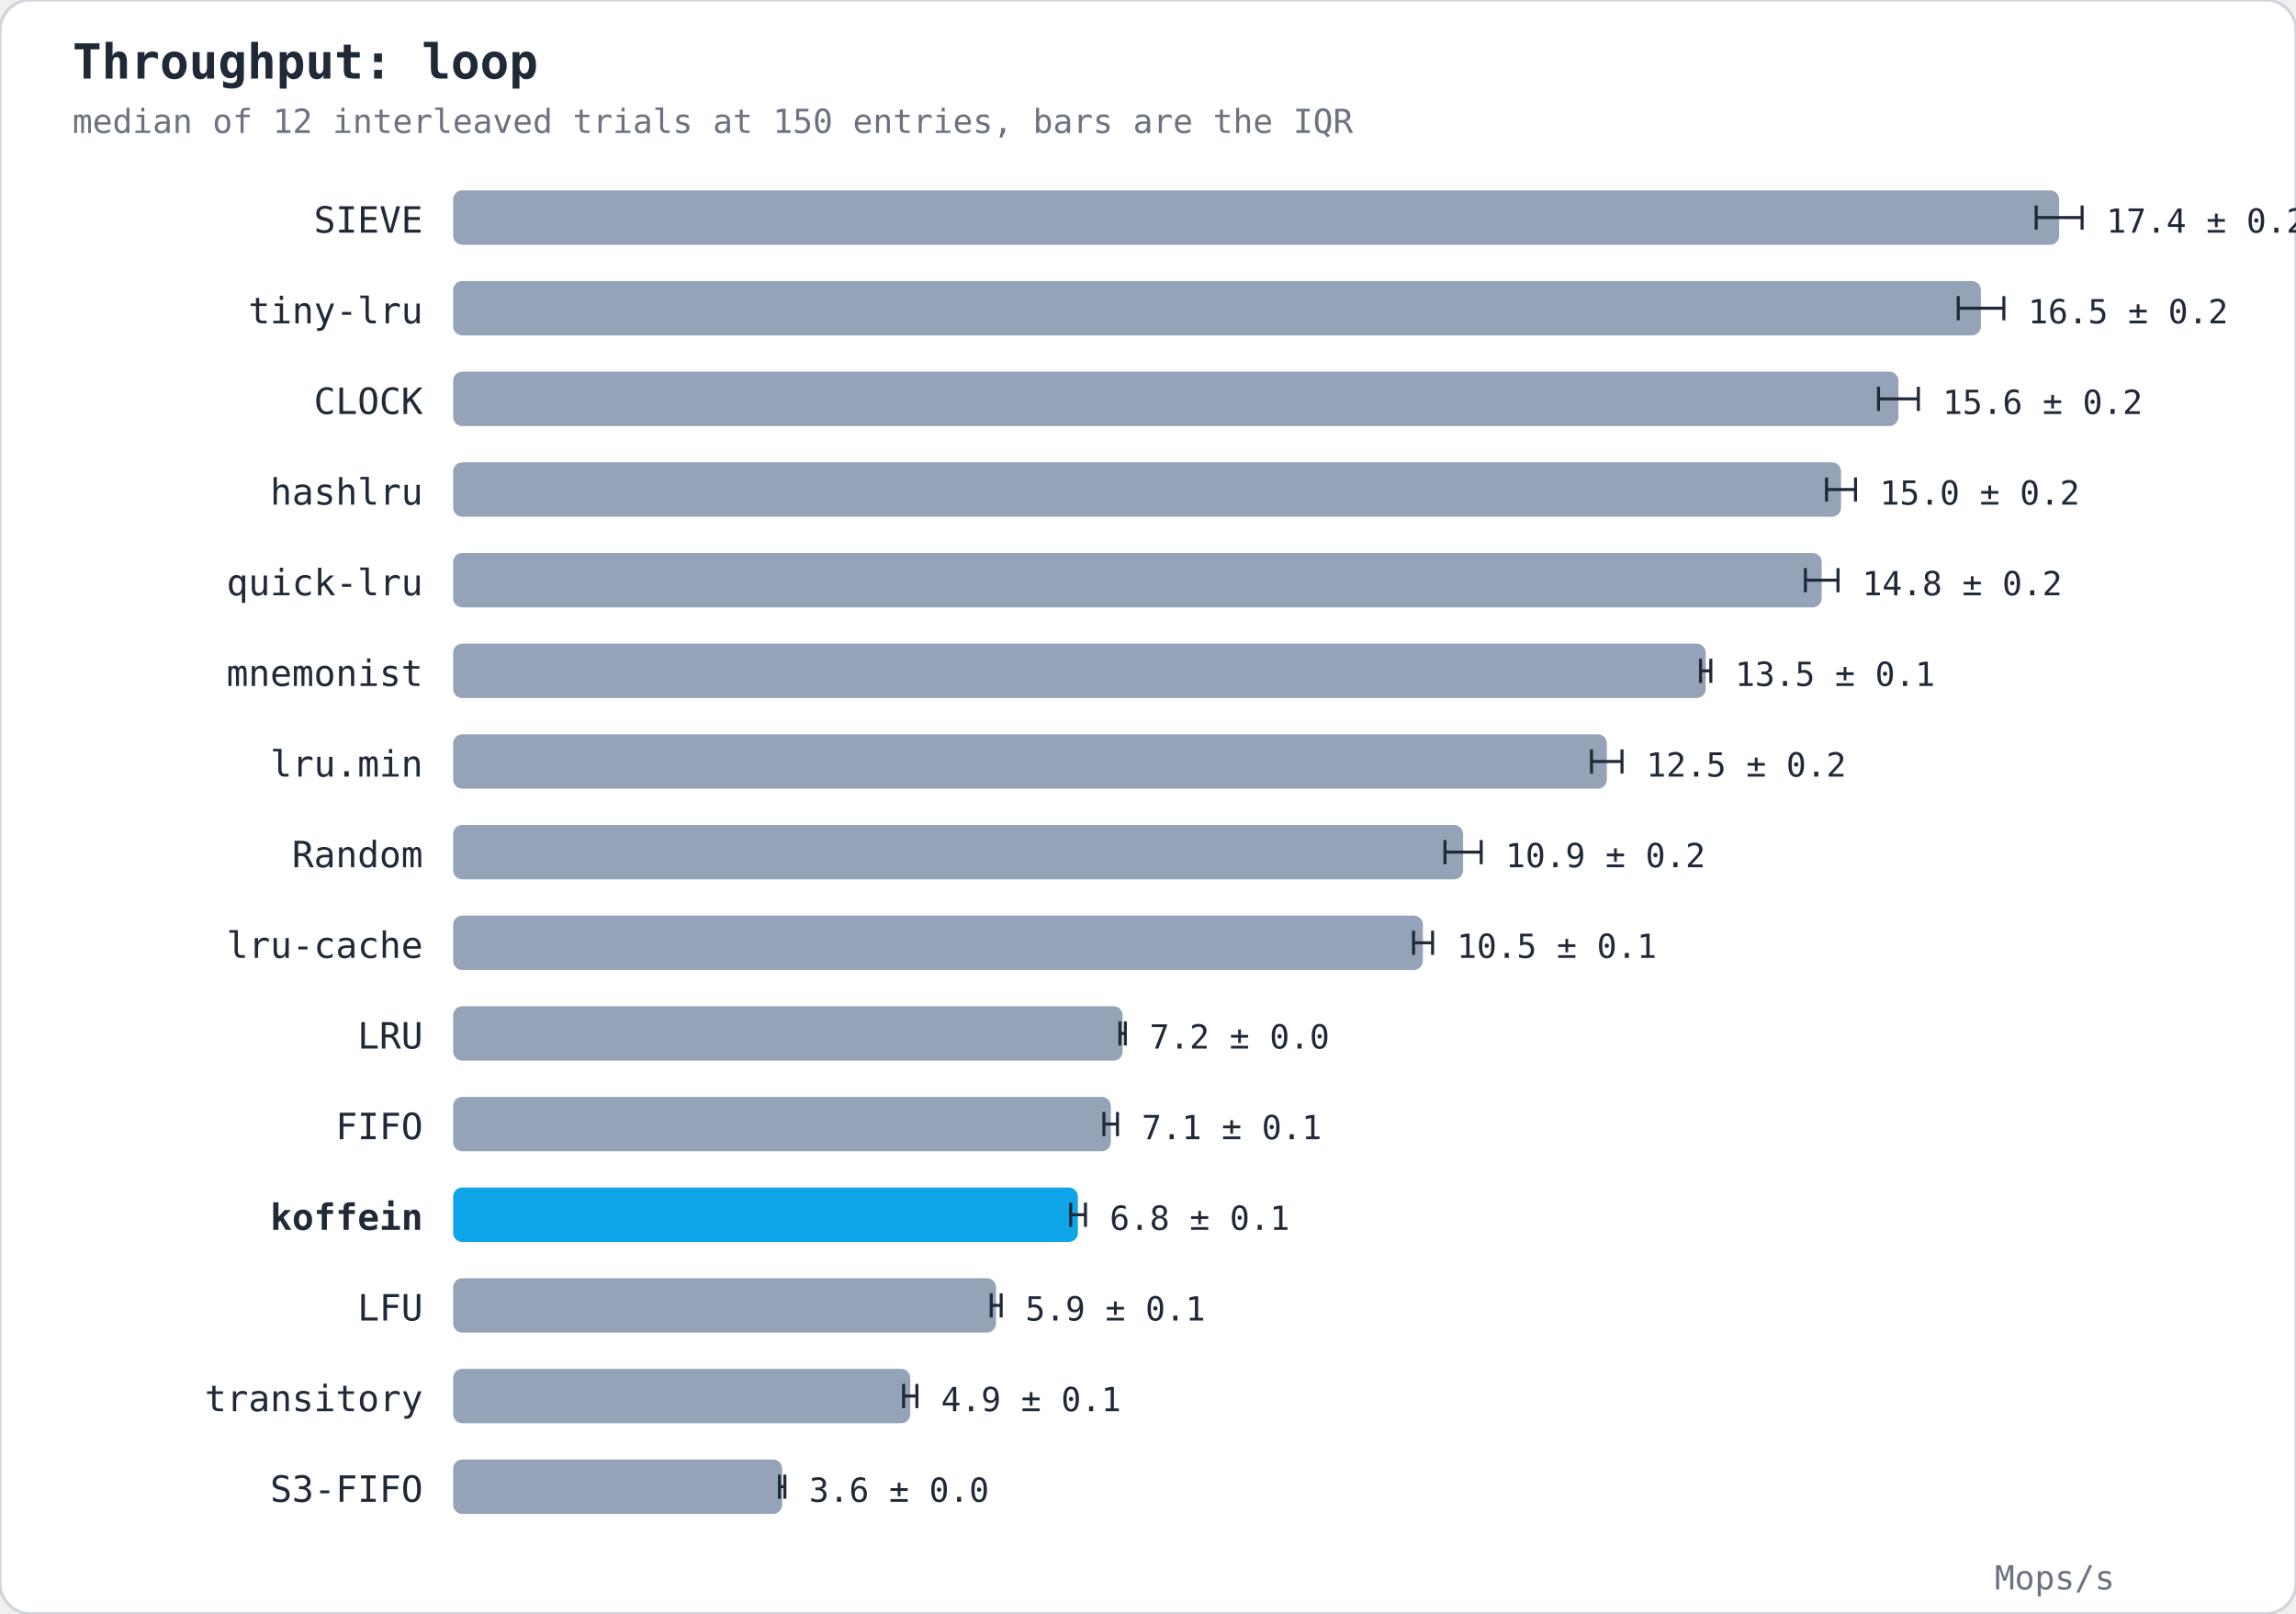
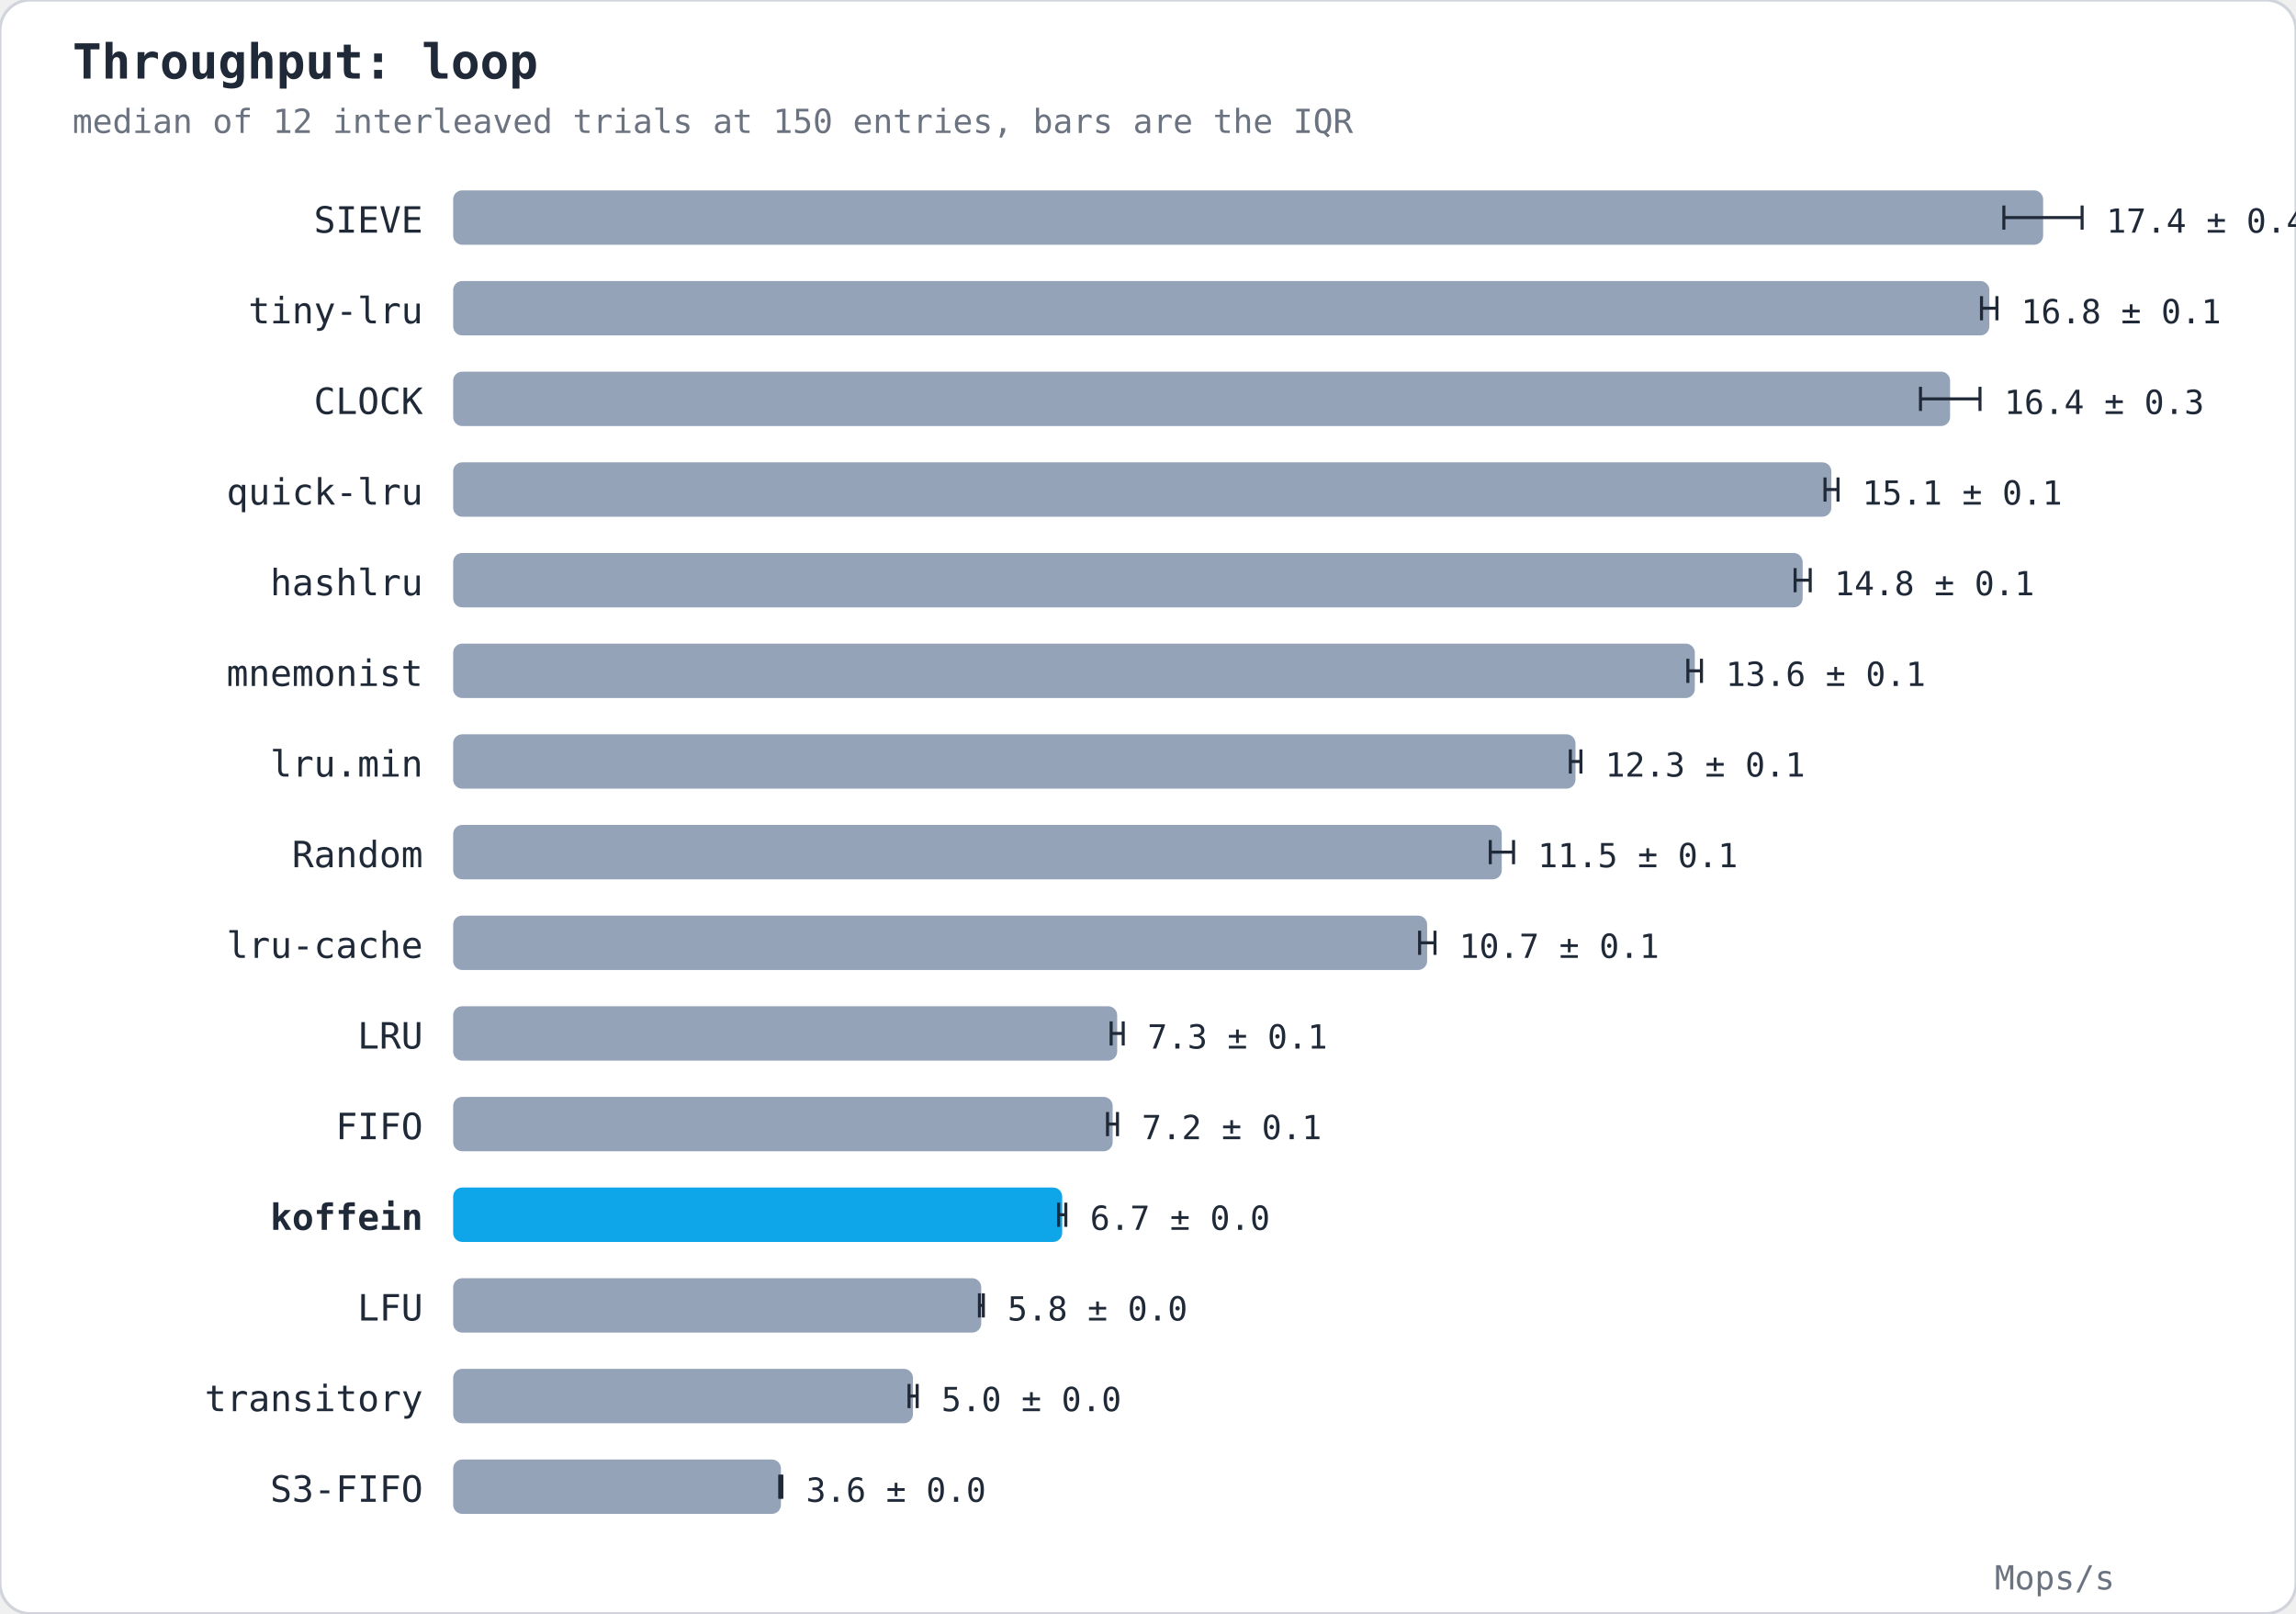
<svg xmlns="http://www.w3.org/2000/svg" viewBox="0 0 760 534" width="760" height="534" role="img">
  <rect x="0" y="0" width="760" height="534" rx="10" fill="#ffffff" stroke="#d1d5db" />
  <text x="24" y="26" font-family="ui-monospace,monospace" font-size="16" font-weight="700" fill="#1f2937">Throughput: loop</text>
  <text x="24" y="44" font-family="ui-monospace,monospace" font-size="11" fill="#6b7280">median of 12 interleaved trials at 150 entries, bars are the IQR</text>
  <text x="140" y="77" text-anchor="end" font-family="ui-monospace,monospace" font-size="12" font-weight="400" fill="#1f2937">SIEVE</text>
-   <rect x="150" y="63" width="531.6" height="18" rx="3" fill="#94a3b8" />
-   <line x1="674.0" y1="72" x2="689.2" y2="72" stroke="#1f2937" stroke-width="1" />
-   <line x1="674.0" y1="68" x2="674.0" y2="76" stroke="#1f2937" stroke-width="1" />
+   <rect x="150" y="63" width="526.3" height="18" rx="3" fill="#94a3b8" />
+   <line x1="663.3" y1="72" x2="689.2" y2="72" stroke="#1f2937" stroke-width="1" />
+   <line x1="663.3" y1="68" x2="663.3" y2="76" stroke="#1f2937" stroke-width="1" />
  <line x1="689.2" y1="68" x2="689.2" y2="76" stroke="#1f2937" stroke-width="1" />
-   <text x="697.2" y="77" font-family="ui-monospace,monospace" font-size="11" fill="#1f2937">17.4 ± 0.2</text>
+   <text x="697.2" y="77" font-family="ui-monospace,monospace" font-size="11" fill="#1f2937">17.4 ± 0.4</text>
  <text x="140" y="107" text-anchor="end" font-family="ui-monospace,monospace" font-size="12" font-weight="400" fill="#1f2937">tiny-lru</text>
-   <rect x="150" y="93" width="505.7" height="18" rx="3" fill="#94a3b8" />
-   <line x1="648.2" y1="102" x2="663.3" y2="102" stroke="#1f2937" stroke-width="1" />
-   <line x1="648.2" y1="98" x2="648.2" y2="106" stroke="#1f2937" stroke-width="1" />
-   <line x1="663.3" y1="98" x2="663.3" y2="106" stroke="#1f2937" stroke-width="1" />
-   <text x="671.3" y="107" font-family="ui-monospace,monospace" font-size="11" fill="#1f2937">16.5 ± 0.2</text>
+   <rect x="150" y="93" width="508.5" height="18" rx="3" fill="#94a3b8" />
+   <line x1="655.9" y1="102" x2="661.0" y2="102" stroke="#1f2937" stroke-width="1" />
+   <line x1="655.9" y1="98" x2="655.9" y2="106" stroke="#1f2937" stroke-width="1" />
+   <line x1="661.0" y1="98" x2="661.0" y2="106" stroke="#1f2937" stroke-width="1" />
+   <text x="669.0" y="107" font-family="ui-monospace,monospace" font-size="11" fill="#1f2937">16.8 ± 0.1</text>
  <text x="140" y="137" text-anchor="end" font-family="ui-monospace,monospace" font-size="12" font-weight="400" fill="#1f2937">CLOCK</text>
-   <rect x="150" y="123" width="478.4" height="18" rx="3" fill="#94a3b8" />
-   <line x1="621.8" y1="132" x2="635.0" y2="132" stroke="#1f2937" stroke-width="1" />
-   <line x1="621.8" y1="128" x2="621.8" y2="136" stroke="#1f2937" stroke-width="1" />
-   <line x1="635.0" y1="128" x2="635.0" y2="136" stroke="#1f2937" stroke-width="1" />
-   <text x="643.0" y="137" font-family="ui-monospace,monospace" font-size="11" fill="#1f2937">15.6 ± 0.2</text>
-   <text x="140" y="167" text-anchor="end" font-family="ui-monospace,monospace" font-size="12" font-weight="400" fill="#1f2937">hashlru</text>
-   <rect x="150" y="153" width="459.4" height="18" rx="3" fill="#94a3b8" />
-   <line x1="604.6" y1="162" x2="614.2" y2="162" stroke="#1f2937" stroke-width="1" />
-   <line x1="604.6" y1="158" x2="604.6" y2="166" stroke="#1f2937" stroke-width="1" />
-   <line x1="614.2" y1="158" x2="614.2" y2="166" stroke="#1f2937" stroke-width="1" />
-   <text x="622.2" y="167" font-family="ui-monospace,monospace" font-size="11" fill="#1f2937">15.0 ± 0.2</text>
-   <text x="140" y="197" text-anchor="end" font-family="ui-monospace,monospace" font-size="12" font-weight="400" fill="#1f2937">quick-lru</text>
-   <rect x="150" y="183" width="453.0" height="18" rx="3" fill="#94a3b8" />
-   <line x1="597.6" y1="192" x2="608.4" y2="192" stroke="#1f2937" stroke-width="1" />
-   <line x1="597.6" y1="188" x2="597.6" y2="196" stroke="#1f2937" stroke-width="1" />
-   <line x1="608.4" y1="188" x2="608.4" y2="196" stroke="#1f2937" stroke-width="1" />
-   <text x="616.4" y="197" font-family="ui-monospace,monospace" font-size="11" fill="#1f2937">14.8 ± 0.2</text>
+   <rect x="150" y="123" width="495.5" height="18" rx="3" fill="#94a3b8" />
+   <line x1="635.7" y1="132" x2="655.4" y2="132" stroke="#1f2937" stroke-width="1" />
+   <line x1="635.7" y1="128" x2="635.7" y2="136" stroke="#1f2937" stroke-width="1" />
+   <line x1="655.4" y1="128" x2="655.4" y2="136" stroke="#1f2937" stroke-width="1" />
+   <text x="663.4" y="137" font-family="ui-monospace,monospace" font-size="11" fill="#1f2937">16.4 ± 0.3</text>
+   <text x="140" y="167" text-anchor="end" font-family="ui-monospace,monospace" font-size="12" font-weight="400" fill="#1f2937">quick-lru</text>
+   <rect x="150" y="153" width="456.2" height="18" rx="3" fill="#94a3b8" />
+   <line x1="604.1" y1="162" x2="608.4" y2="162" stroke="#1f2937" stroke-width="1" />
+   <line x1="604.1" y1="158" x2="604.1" y2="166" stroke="#1f2937" stroke-width="1" />
+   <line x1="608.4" y1="158" x2="608.4" y2="166" stroke="#1f2937" stroke-width="1" />
+   <text x="616.4" y="167" font-family="ui-monospace,monospace" font-size="11" fill="#1f2937">15.1 ± 0.1</text>
+   <text x="140" y="197" text-anchor="end" font-family="ui-monospace,monospace" font-size="12" font-weight="400" fill="#1f2937">hashlru</text>
+   <rect x="150" y="183" width="446.7" height="18" rx="3" fill="#94a3b8" />
+   <line x1="594.2" y1="192" x2="599.2" y2="192" stroke="#1f2937" stroke-width="1" />
+   <line x1="594.2" y1="188" x2="594.2" y2="196" stroke="#1f2937" stroke-width="1" />
+   <line x1="599.2" y1="188" x2="599.2" y2="196" stroke="#1f2937" stroke-width="1" />
+   <text x="607.2" y="197" font-family="ui-monospace,monospace" font-size="11" fill="#1f2937">14.8 ± 0.1</text>
  <text x="140" y="227" text-anchor="end" font-family="ui-monospace,monospace" font-size="12" font-weight="400" fill="#1f2937">mnemonist</text>
-   <rect x="150" y="213" width="414.6" height="18" rx="3" fill="#94a3b8" />
-   <line x1="562.9" y1="222" x2="566.3" y2="222" stroke="#1f2937" stroke-width="1" />
-   <line x1="562.9" y1="218" x2="562.9" y2="226" stroke="#1f2937" stroke-width="1" />
-   <line x1="566.3" y1="218" x2="566.3" y2="226" stroke="#1f2937" stroke-width="1" />
-   <text x="574.3" y="227" font-family="ui-monospace,monospace" font-size="11" fill="#1f2937">13.5 ± 0.1</text>
+   <rect x="150" y="213" width="411.0" height="18" rx="3" fill="#94a3b8" />
+   <line x1="558.7" y1="222" x2="563.2" y2="222" stroke="#1f2937" stroke-width="1" />
+   <line x1="558.7" y1="218" x2="558.7" y2="226" stroke="#1f2937" stroke-width="1" />
+   <line x1="563.2" y1="218" x2="563.2" y2="226" stroke="#1f2937" stroke-width="1" />
+   <text x="571.2" y="227" font-family="ui-monospace,monospace" font-size="11" fill="#1f2937">13.6 ± 0.1</text>
  <text x="140" y="257" text-anchor="end" font-family="ui-monospace,monospace" font-size="12" font-weight="400" fill="#1f2937">lru.min</text>
-   <rect x="150" y="243" width="381.9" height="18" rx="3" fill="#94a3b8" />
-   <line x1="526.8" y1="252" x2="536.9" y2="252" stroke="#1f2937" stroke-width="1" />
-   <line x1="526.8" y1="248" x2="526.8" y2="256" stroke="#1f2937" stroke-width="1" />
-   <line x1="536.9" y1="248" x2="536.9" y2="256" stroke="#1f2937" stroke-width="1" />
-   <text x="544.9" y="257" font-family="ui-monospace,monospace" font-size="11" fill="#1f2937">12.5 ± 0.2</text>
+   <rect x="150" y="243" width="371.5" height="18" rx="3" fill="#94a3b8" />
+   <line x1="519.8" y1="252" x2="523.3" y2="252" stroke="#1f2937" stroke-width="1" />
+   <line x1="519.8" y1="248" x2="519.8" y2="256" stroke="#1f2937" stroke-width="1" />
+   <line x1="523.3" y1="248" x2="523.3" y2="256" stroke="#1f2937" stroke-width="1" />
+   <text x="531.3" y="257" font-family="ui-monospace,monospace" font-size="11" fill="#1f2937">12.3 ± 0.1</text>
  <text x="140" y="287" text-anchor="end" font-family="ui-monospace,monospace" font-size="12" font-weight="400" fill="#1f2937">Random</text>
-   <rect x="150" y="273" width="334.3" height="18" rx="3" fill="#94a3b8" />
-   <line x1="478.3" y1="282" x2="490.3" y2="282" stroke="#1f2937" stroke-width="1" />
-   <line x1="478.3" y1="278" x2="478.3" y2="286" stroke="#1f2937" stroke-width="1" />
-   <line x1="490.3" y1="278" x2="490.3" y2="286" stroke="#1f2937" stroke-width="1" />
-   <text x="498.3" y="287" font-family="ui-monospace,monospace" font-size="11" fill="#1f2937">10.9 ± 0.2</text>
+   <rect x="150" y="273" width="347.1" height="18" rx="3" fill="#94a3b8" />
+   <line x1="493.3" y1="282" x2="501.0" y2="282" stroke="#1f2937" stroke-width="1" />
+   <line x1="493.3" y1="278" x2="493.3" y2="286" stroke="#1f2937" stroke-width="1" />
+   <line x1="501.0" y1="278" x2="501.0" y2="286" stroke="#1f2937" stroke-width="1" />
+   <text x="509.0" y="287" font-family="ui-monospace,monospace" font-size="11" fill="#1f2937">11.5 ± 0.1</text>
  <text x="140" y="317" text-anchor="end" font-family="ui-monospace,monospace" font-size="12" font-weight="400" fill="#1f2937">lru-cache</text>
-   <rect x="150" y="303" width="321.0" height="18" rx="3" fill="#94a3b8" />
-   <line x1="467.9" y1="312" x2="474.2" y2="312" stroke="#1f2937" stroke-width="1" />
-   <line x1="467.9" y1="308" x2="467.9" y2="316" stroke="#1f2937" stroke-width="1" />
-   <line x1="474.2" y1="308" x2="474.2" y2="316" stroke="#1f2937" stroke-width="1" />
-   <text x="482.2" y="317" font-family="ui-monospace,monospace" font-size="11" fill="#1f2937">10.5 ± 0.1</text>
+   <rect x="150" y="303" width="322.4" height="18" rx="3" fill="#94a3b8" />
+   <line x1="469.9" y1="312" x2="475.0" y2="312" stroke="#1f2937" stroke-width="1" />
+   <line x1="469.9" y1="308" x2="469.9" y2="316" stroke="#1f2937" stroke-width="1" />
+   <line x1="475.0" y1="308" x2="475.0" y2="316" stroke="#1f2937" stroke-width="1" />
+   <text x="483.0" y="317" font-family="ui-monospace,monospace" font-size="11" fill="#1f2937">10.7 ± 0.1</text>
  <text x="140" y="347" text-anchor="end" font-family="ui-monospace,monospace" font-size="12" font-weight="400" fill="#1f2937">LRU</text>
-   <rect x="150" y="333" width="221.6" height="18" rx="3" fill="#94a3b8" />
-   <line x1="370.7" y1="342" x2="372.5" y2="342" stroke="#1f2937" stroke-width="1" />
-   <line x1="370.7" y1="338" x2="370.7" y2="346" stroke="#1f2937" stroke-width="1" />
-   <line x1="372.5" y1="338" x2="372.5" y2="346" stroke="#1f2937" stroke-width="1" />
-   <text x="380.5" y="347" font-family="ui-monospace,monospace" font-size="11" fill="#1f2937">7.2 ± 0.0</text>
+   <rect x="150" y="333" width="219.8" height="18" rx="3" fill="#94a3b8" />
+   <line x1="367.8" y1="342" x2="371.8" y2="342" stroke="#1f2937" stroke-width="1" />
+   <line x1="367.8" y1="338" x2="367.8" y2="346" stroke="#1f2937" stroke-width="1" />
+   <line x1="371.8" y1="338" x2="371.8" y2="346" stroke="#1f2937" stroke-width="1" />
+   <text x="379.8" y="347" font-family="ui-monospace,monospace" font-size="11" fill="#1f2937">7.3 ± 0.1</text>
  <text x="140" y="377" text-anchor="end" font-family="ui-monospace,monospace" font-size="12" font-weight="400" fill="#1f2937">FIFO</text>
-   <rect x="150" y="363" width="217.7" height="18" rx="3" fill="#94a3b8" />
-   <line x1="365.4" y1="372" x2="369.9" y2="372" stroke="#1f2937" stroke-width="1" />
-   <line x1="365.4" y1="368" x2="365.4" y2="376" stroke="#1f2937" stroke-width="1" />
+   <rect x="150" y="363" width="218.3" height="18" rx="3" fill="#94a3b8" />
+   <line x1="366.6" y1="372" x2="369.9" y2="372" stroke="#1f2937" stroke-width="1" />
+   <line x1="366.6" y1="368" x2="366.6" y2="376" stroke="#1f2937" stroke-width="1" />
  <line x1="369.9" y1="368" x2="369.9" y2="376" stroke="#1f2937" stroke-width="1" />
-   <text x="377.9" y="377" font-family="ui-monospace,monospace" font-size="11" fill="#1f2937">7.1 ± 0.1</text>
+   <text x="377.9" y="377" font-family="ui-monospace,monospace" font-size="11" fill="#1f2937">7.2 ± 0.1</text>
  <text x="140" y="407" text-anchor="end" font-family="ui-monospace,monospace" font-size="12" font-weight="700" fill="#1f2937">koffein</text>
-   <rect x="150" y="393" width="206.8" height="18" rx="3" fill="#0ea5e9" />
-   <line x1="354.4" y1="402" x2="359.3" y2="402" stroke="#1f2937" stroke-width="1" />
-   <line x1="354.4" y1="398" x2="354.4" y2="406" stroke="#1f2937" stroke-width="1" />
-   <line x1="359.3" y1="398" x2="359.3" y2="406" stroke="#1f2937" stroke-width="1" />
-   <text x="367.3" y="407" font-family="ui-monospace,monospace" font-size="11" fill="#1f2937">6.8 ± 0.1</text>
+   <rect x="150" y="393" width="201.6" height="18" rx="3" fill="#0ea5e9" />
+   <line x1="350.4" y1="402" x2="352.8" y2="402" stroke="#1f2937" stroke-width="1" />
+   <line x1="350.4" y1="398" x2="350.4" y2="406" stroke="#1f2937" stroke-width="1" />
+   <line x1="352.8" y1="398" x2="352.8" y2="406" stroke="#1f2937" stroke-width="1" />
+   <text x="360.8" y="407" font-family="ui-monospace,monospace" font-size="11" fill="#1f2937">6.7 ± 0.0</text>
  <text x="140" y="437" text-anchor="end" font-family="ui-monospace,monospace" font-size="12" font-weight="400" fill="#1f2937">LFU</text>
-   <rect x="150" y="423" width="179.7" height="18" rx="3" fill="#94a3b8" />
-   <line x1="328.1" y1="432" x2="331.4" y2="432" stroke="#1f2937" stroke-width="1" />
-   <line x1="328.1" y1="428" x2="328.1" y2="436" stroke="#1f2937" stroke-width="1" />
-   <line x1="331.4" y1="428" x2="331.4" y2="436" stroke="#1f2937" stroke-width="1" />
-   <text x="339.4" y="437" font-family="ui-monospace,monospace" font-size="11" fill="#1f2937">5.9 ± 0.1</text>
+   <rect x="150" y="423" width="174.8" height="18" rx="3" fill="#94a3b8" />
+   <line x1="324.2" y1="432" x2="325.5" y2="432" stroke="#1f2937" stroke-width="1" />
+   <line x1="324.2" y1="428" x2="324.2" y2="436" stroke="#1f2937" stroke-width="1" />
+   <line x1="325.5" y1="428" x2="325.5" y2="436" stroke="#1f2937" stroke-width="1" />
+   <text x="333.5" y="437" font-family="ui-monospace,monospace" font-size="11" fill="#1f2937">5.8 ± 0.0</text>
  <text x="140" y="467" text-anchor="end" font-family="ui-monospace,monospace" font-size="12" font-weight="400" fill="#1f2937">transitory</text>
-   <rect x="150" y="453" width="151.3" height="18" rx="3" fill="#94a3b8" />
-   <line x1="299.1" y1="462" x2="303.5" y2="462" stroke="#1f2937" stroke-width="1" />
-   <line x1="299.1" y1="458" x2="299.1" y2="466" stroke="#1f2937" stroke-width="1" />
-   <line x1="303.5" y1="458" x2="303.5" y2="466" stroke="#1f2937" stroke-width="1" />
-   <text x="311.5" y="467" font-family="ui-monospace,monospace" font-size="11" fill="#1f2937">4.9 ± 0.1</text>
+   <rect x="150" y="453" width="152.2" height="18" rx="3" fill="#94a3b8" />
+   <line x1="300.9" y1="462" x2="303.6" y2="462" stroke="#1f2937" stroke-width="1" />
+   <line x1="300.9" y1="458" x2="300.9" y2="466" stroke="#1f2937" stroke-width="1" />
+   <line x1="303.6" y1="458" x2="303.6" y2="466" stroke="#1f2937" stroke-width="1" />
+   <text x="311.6" y="467" font-family="ui-monospace,monospace" font-size="11" fill="#1f2937">5.0 ± 0.0</text>
  <text x="140" y="497" text-anchor="end" font-family="ui-monospace,monospace" font-size="12" font-weight="400" fill="#1f2937">S3-FIFO</text>
-   <rect x="150" y="483" width="108.9" height="18" rx="3" fill="#94a3b8" />
-   <line x1="258.0" y1="492" x2="259.8" y2="492" stroke="#1f2937" stroke-width="1" />
-   <line x1="258.0" y1="488" x2="258.0" y2="496" stroke="#1f2937" stroke-width="1" />
-   <line x1="259.8" y1="488" x2="259.8" y2="496" stroke="#1f2937" stroke-width="1" />
-   <text x="267.8" y="497" font-family="ui-monospace,monospace" font-size="11" fill="#1f2937">3.6 ± 0.0</text>
+   <rect x="150" y="483" width="108.5" height="18" rx="3" fill="#94a3b8" />
+   <line x1="258.1" y1="492" x2="258.8" y2="492" stroke="#1f2937" stroke-width="1" />
+   <line x1="258.1" y1="488" x2="258.1" y2="496" stroke="#1f2937" stroke-width="1" />
+   <line x1="258.8" y1="488" x2="258.8" y2="496" stroke="#1f2937" stroke-width="1" />
+   <text x="266.8" y="497" font-family="ui-monospace,monospace" font-size="11" fill="#1f2937">3.6 ± 0.0</text>
  <text x="700" y="526" text-anchor="end" font-family="ui-monospace,monospace" font-size="11" fill="#6b7280">Mops/s</text>
</svg>
